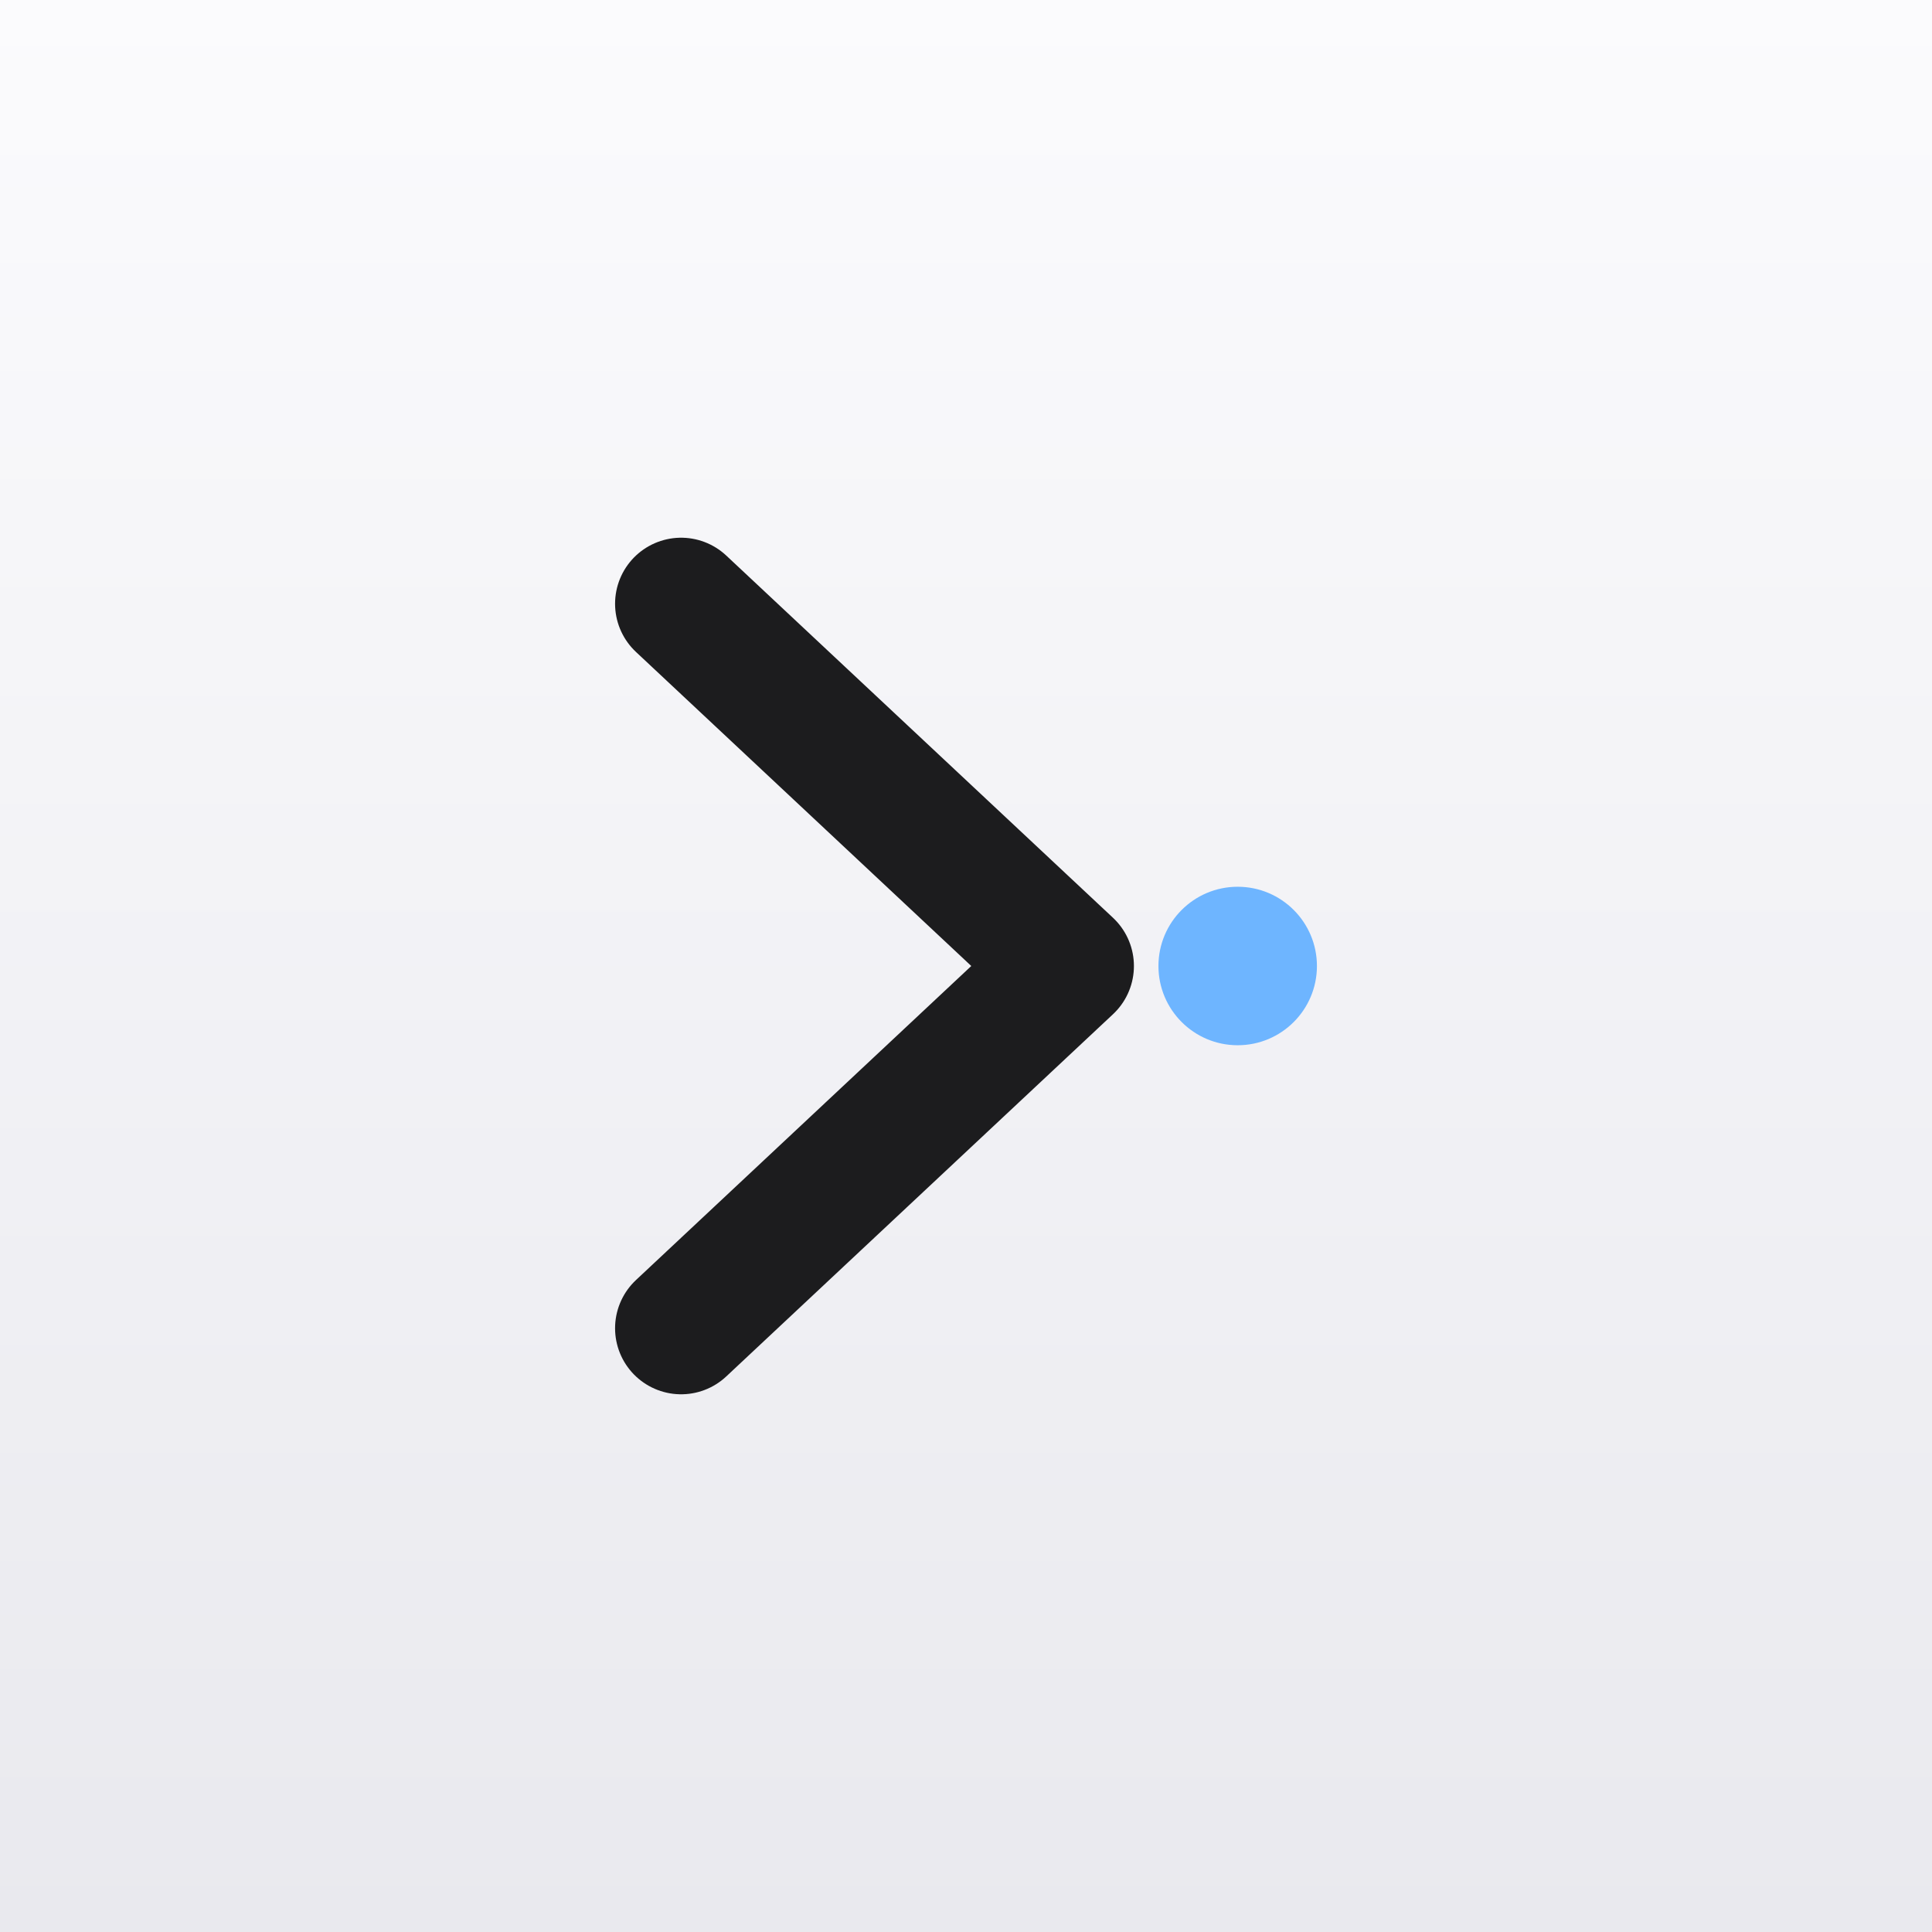
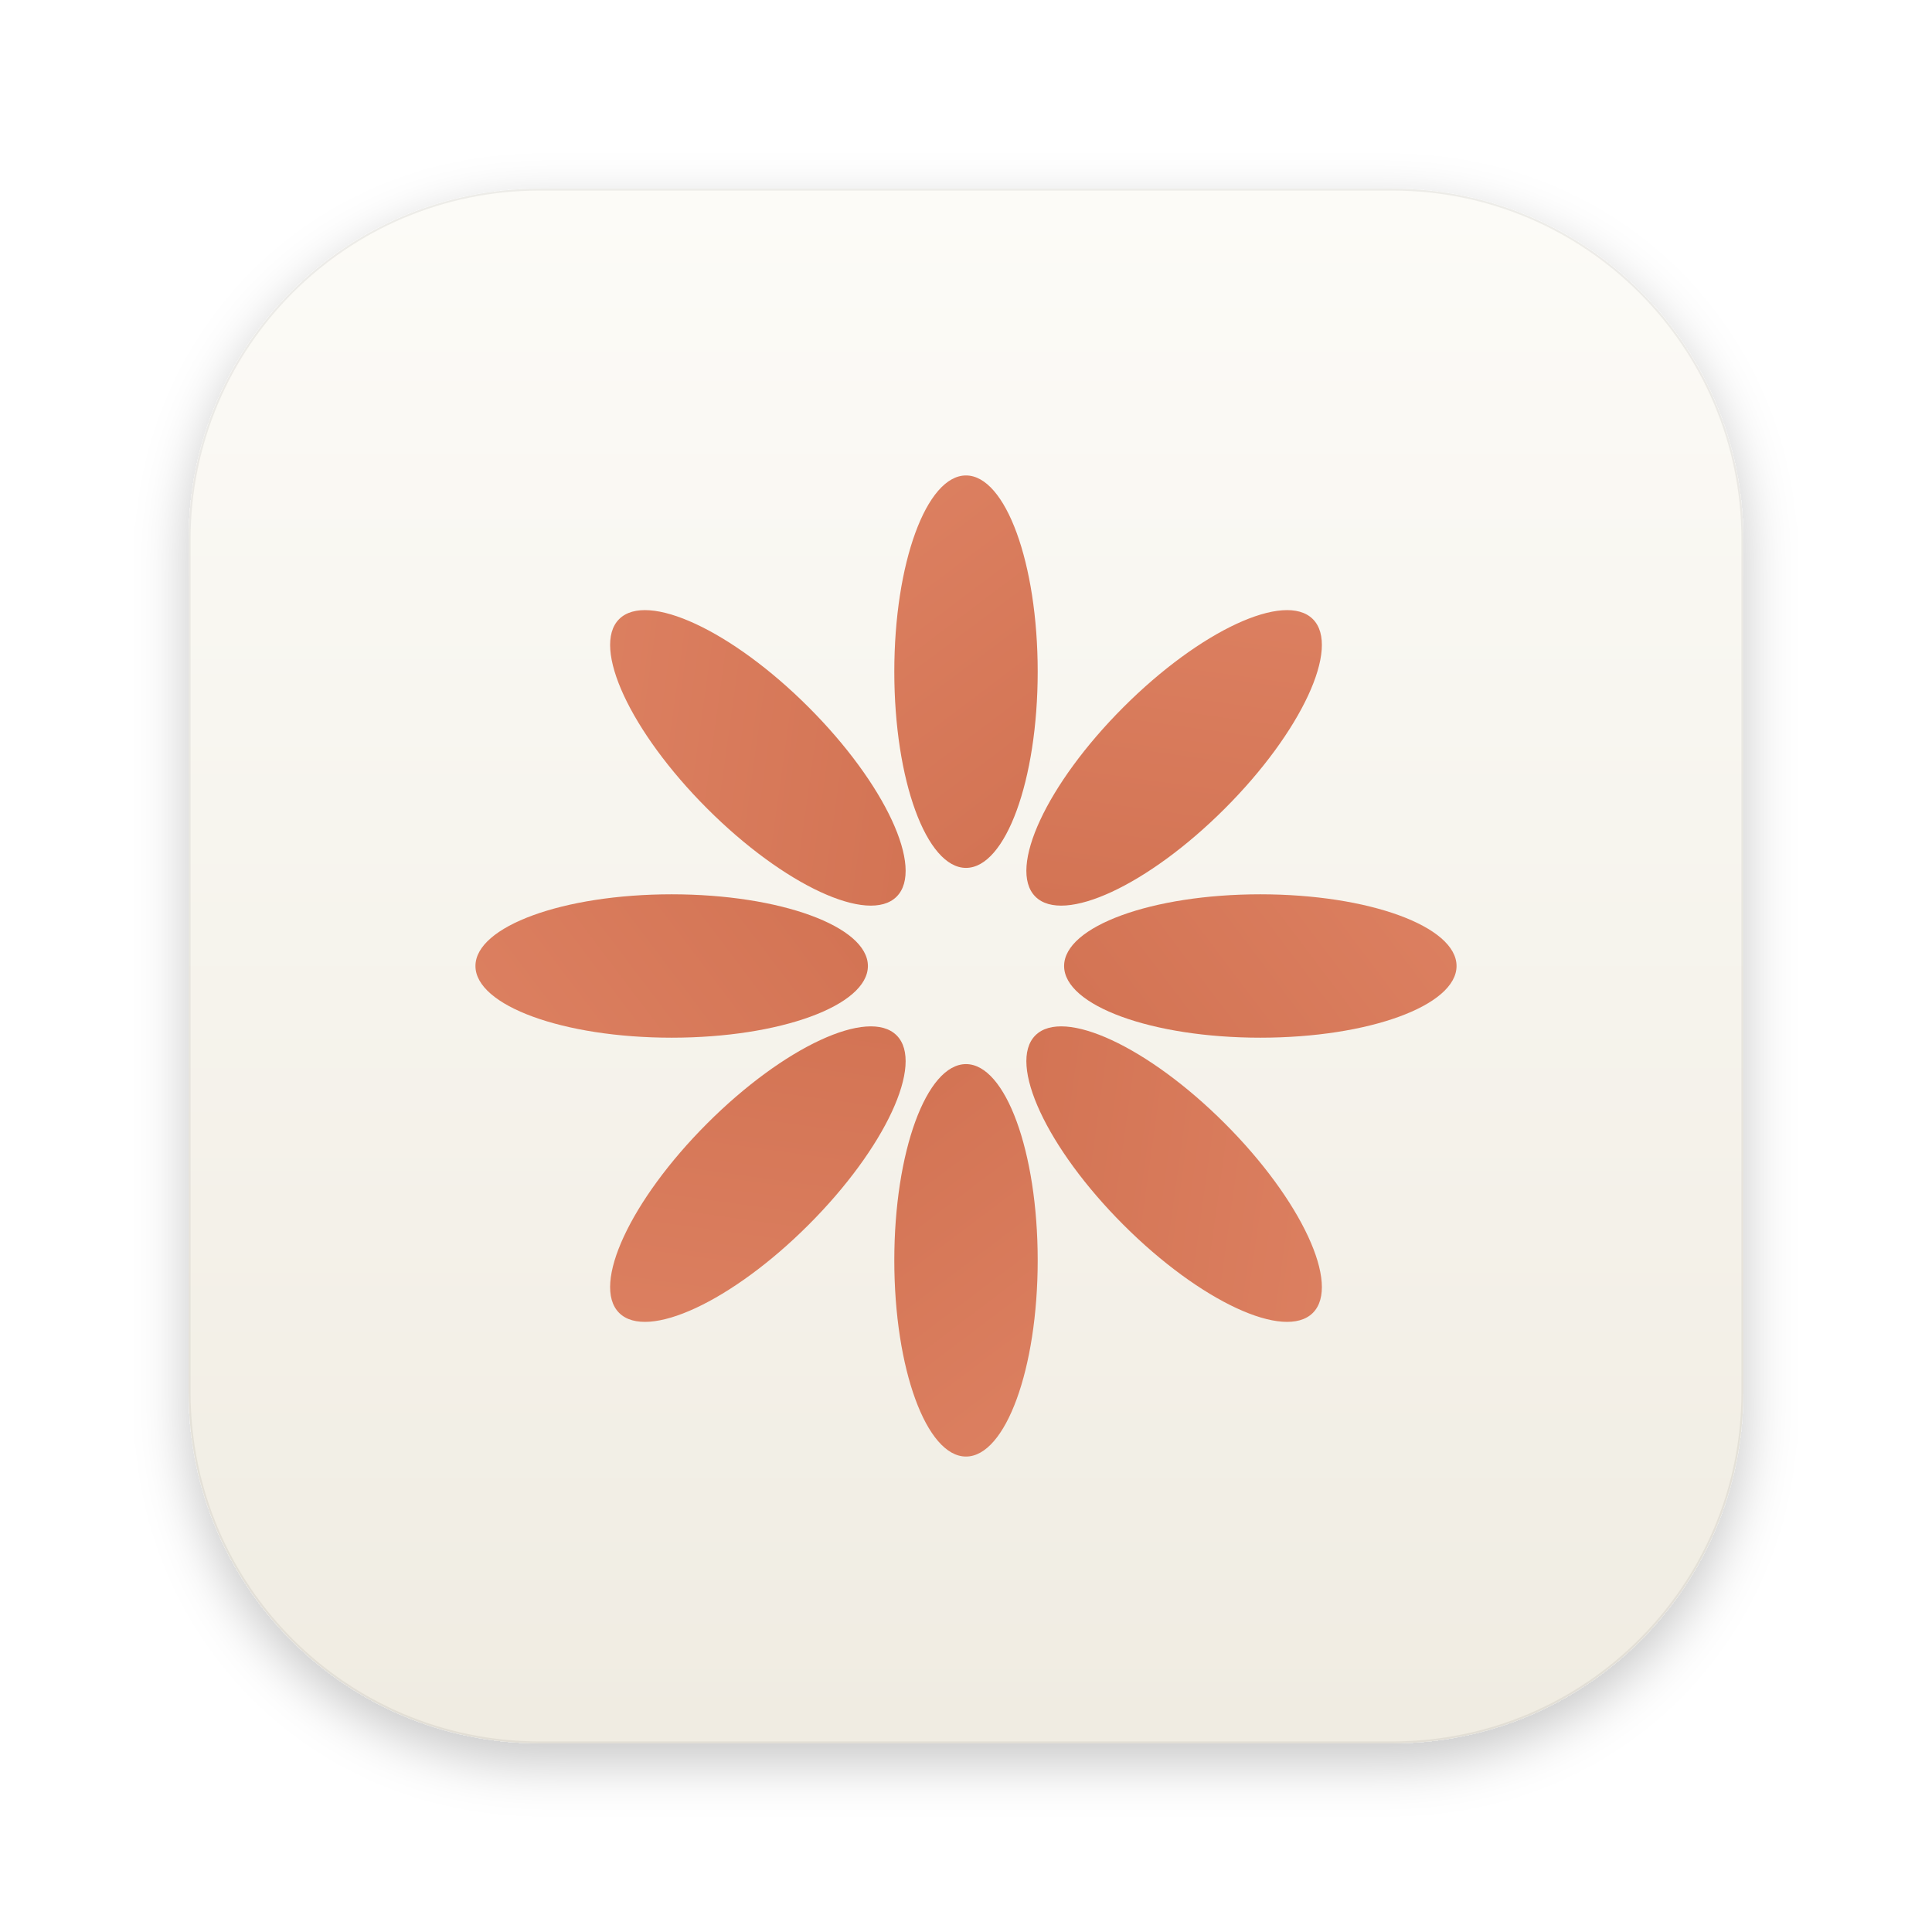
<svg xmlns="http://www.w3.org/2000/svg" width="1024" height="1024" viewBox="0 0 1024 1024">
  <defs>
-     <linearGradient id="bgGrad" x1="0" y1="0" x2="0" y2="1">
-       <stop offset="0" stop-color="#fbfbfd" />
-       <stop offset="1" stop-color="#e9e9ee" />
+     <linearGradient id="bg" x1="0" y1="0" x2="0" y2="1">
+       <stop offset="0" stop-color="#fcfbf7" />
+       <stop offset="1" stop-color="#f0ece2" />
    </linearGradient>
+     <linearGradient id="clay" gradientUnits="userSpaceOnUse" x1="330" y1="270" x2="700" y2="760">
+       <stop offset="0" stop-color="#e08566" />
+       <stop offset="1" stop-color="#c25d3c" />
+     </linearGradient>
+     <filter id="drop" x="-20%" y="-20%" width="140%" height="140%">
+       <feGaussianBlur in="SourceAlpha" stdDeviation="14" />
+       <feOffset dy="10" />
+       <feComponentTransfer>
+         <feFuncA type="linear" slope="0.22" />
+       </feComponentTransfer>
+       <feMerge>
+         <feMergeNode />
+         <feMergeNode in="SourceGraphic" />
+       </feMerge>
+     </filter>
  </defs>
-   <rect id="bg" width="1024" height="1024" fill="url(#bgGrad)" />
-   <path id="chevron" d="M361 320 L566 512 L361 704" fill="none" stroke="#1c1c1e" stroke-width="70" stroke-linecap="round" stroke-linejoin="round" />
-   <circle id="dot" cx="656" cy="512" r="42" fill="#6eb5ff" />
+   <g filter="url(#drop)">
+     <rect id="bg" x="100" y="100" width="824" height="824" rx="186" fill="url(#bg)" />
+   </g>
+   <rect id="rim" x="100.5" y="100.5" width="823" height="823" rx="185.5" fill="none" stroke="#000" stroke-opacity="0.06" />
+   <g id="spark" fill="url(#clay)">
+     <ellipse cx="512" cy="356" rx="38" ry="104" transform="rotate(0 512 512)" />
+     <ellipse cx="512" cy="356" rx="38" ry="104" transform="rotate(45 512 512)" />
+     <ellipse cx="512" cy="356" rx="38" ry="104" transform="rotate(90 512 512)" />
+     <ellipse cx="512" cy="356" rx="38" ry="104" transform="rotate(135 512 512)" />
+     <ellipse cx="512" cy="356" rx="38" ry="104" transform="rotate(180 512 512)" />
+     <ellipse cx="512" cy="356" rx="38" ry="104" transform="rotate(225 512 512)" />
+     <ellipse cx="512" cy="356" rx="38" ry="104" transform="rotate(270 512 512)" />
+     <ellipse cx="512" cy="356" rx="38" ry="104" transform="rotate(315 512 512)" />
+   </g>
</svg>
